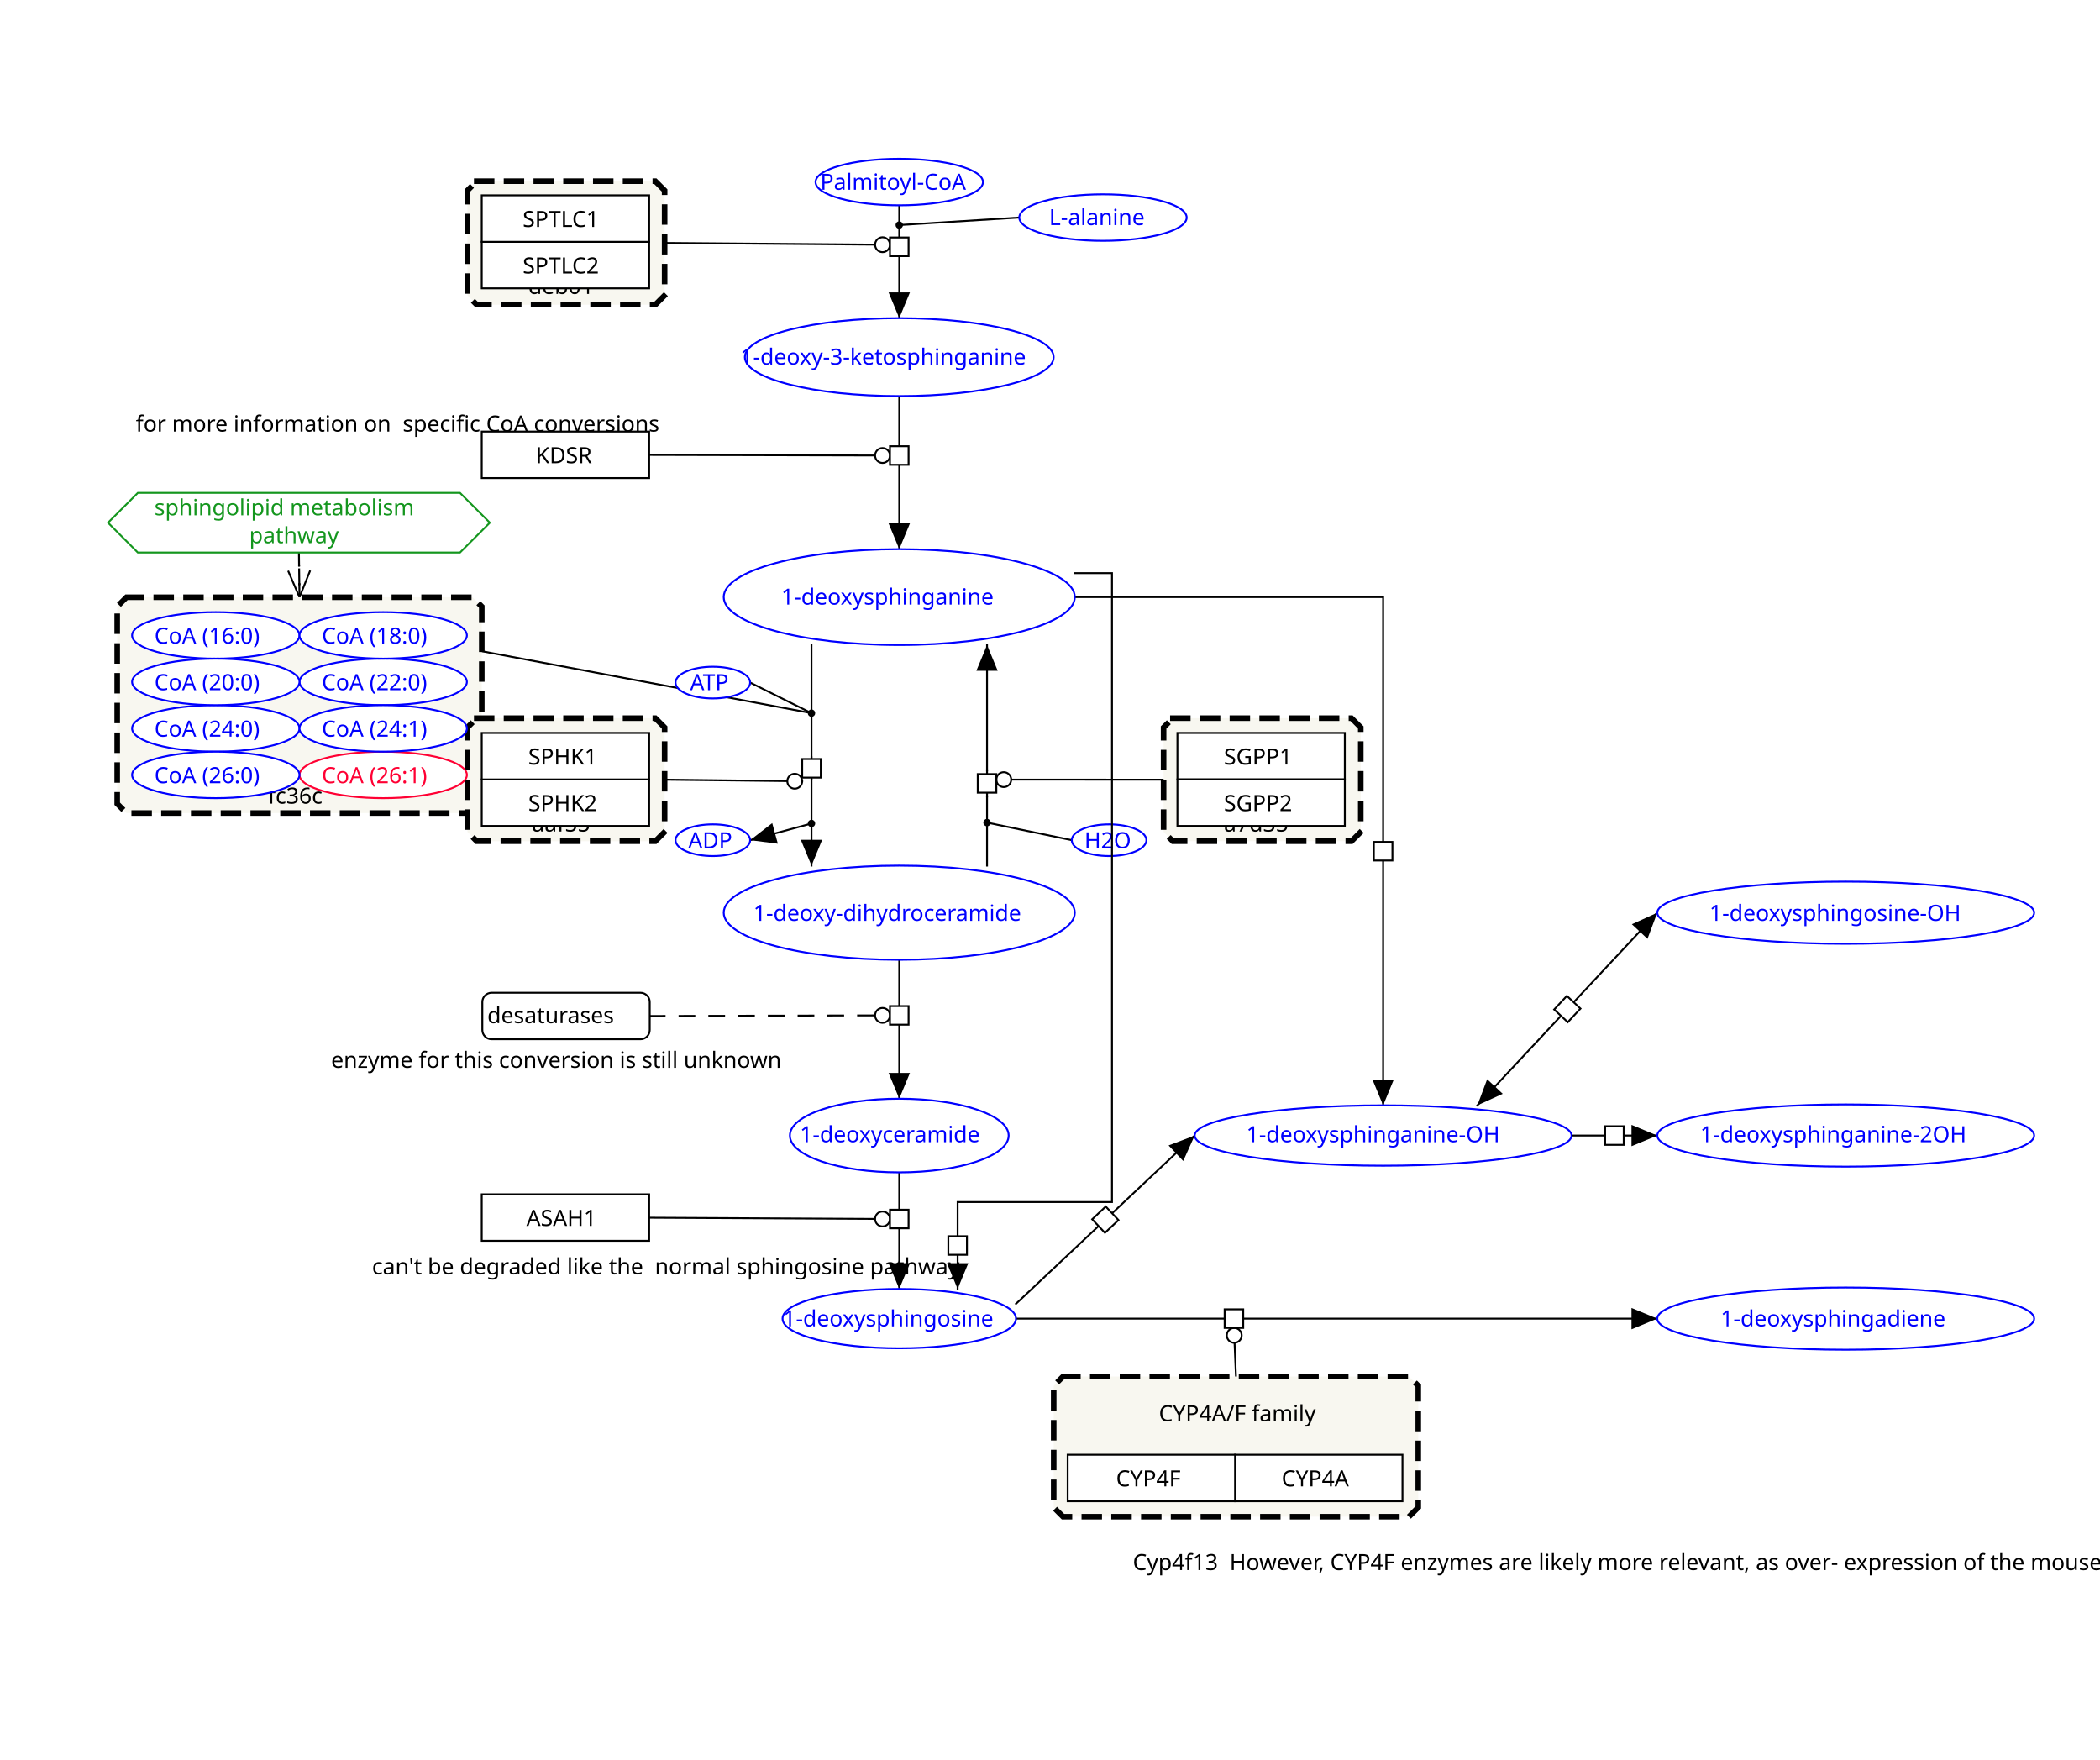
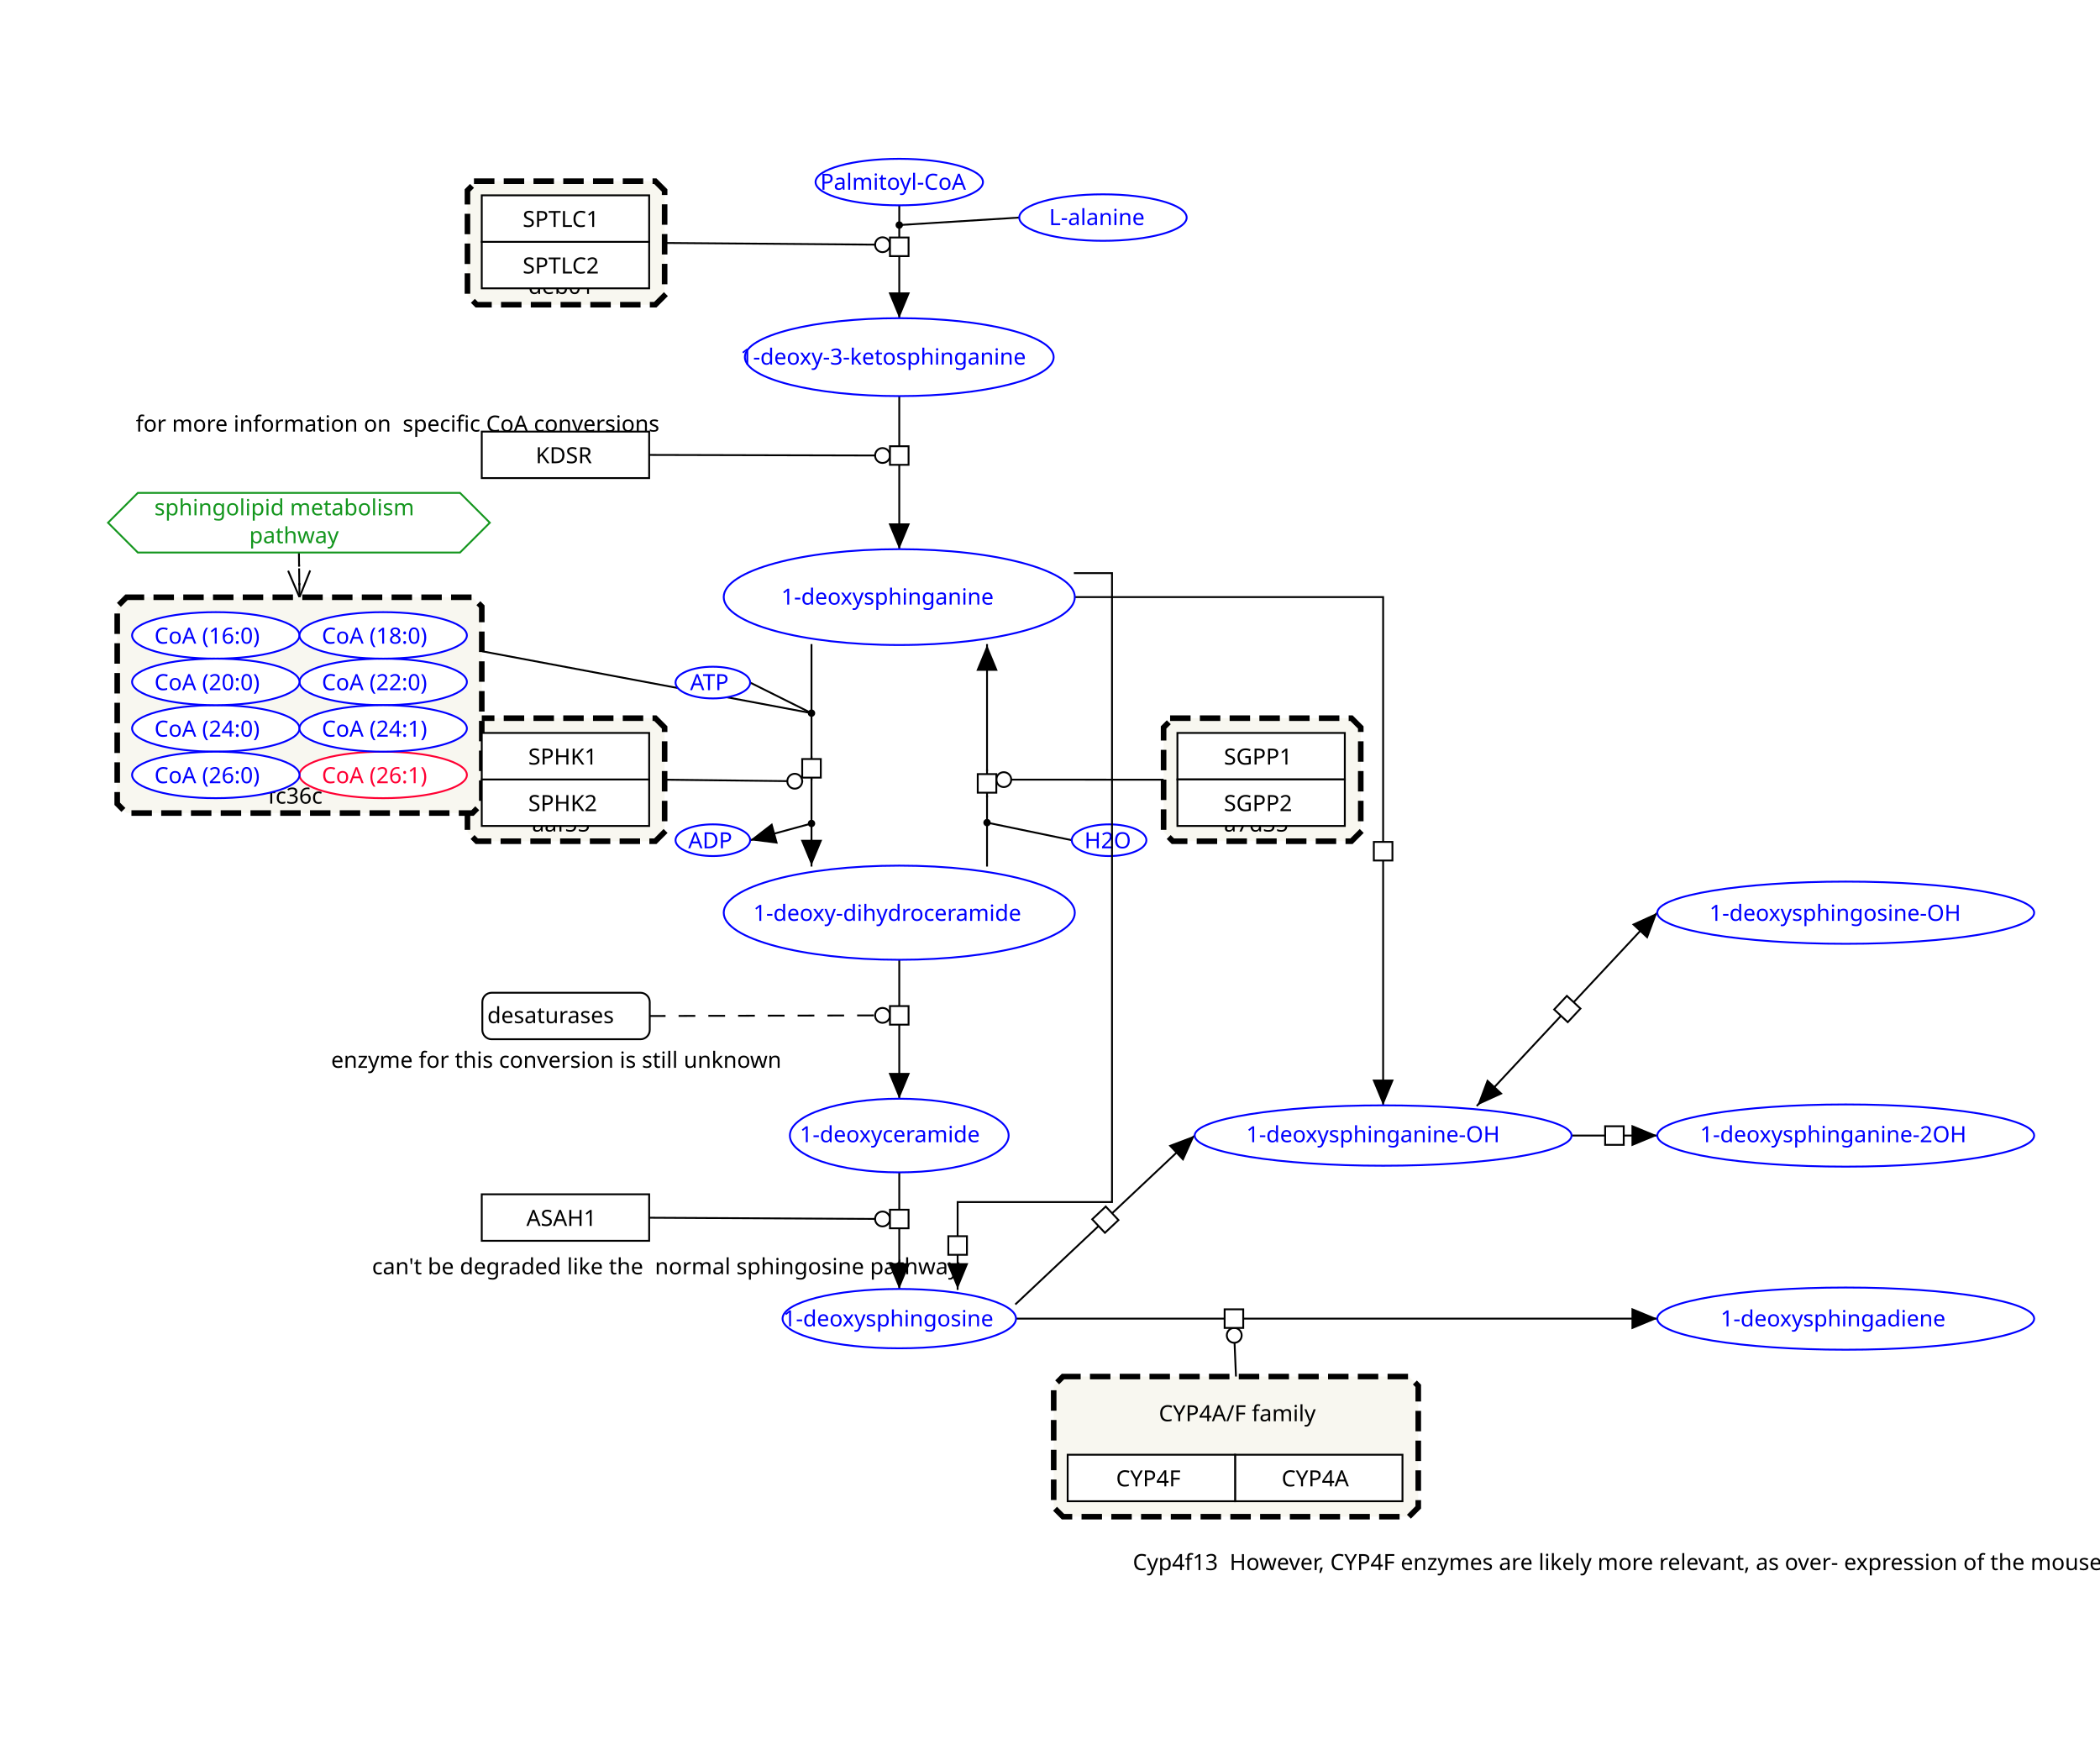
<svg xmlns="http://www.w3.org/2000/svg" fill-opacity="1" color-rendering="auto" color-interpolation="auto" text-rendering="auto" stroke="black" stroke-linecap="square" stroke-miterlimit="10" shape-rendering="auto" stroke-opacity="1" fill="black" stroke-dasharray="none" font-weight="normal" stroke-width="1" viewBox="0 0 1129 946" font-family="'Dialog'" font-style="normal" stroke-linejoin="miter" font-size="12px" stroke-dashoffset="0" image-rendering="auto">
  <defs id="genericDefs" />
  <g />
  <defs id="genericDefs" />
  <g>
    <g fill="white" text-rendering="geometricPrecision" color-interpolation="linearRGB" color-rendering="optimizeQuality" stroke="white" image-rendering="optimizeQuality">
      <rect x="-1" width="1131" height="948" y="-1" stroke="none" />
-       <path fill="none" d="M530.65 465.322 L530.65 442.207" stroke="black" />
-       <path fill="none" d="M576.205 451.653 L530.65 442.207" stroke="black" />
-       <path fill="none" d="M530.65 414.091 L530.65 346.728" stroke="black" />
-       <path fill="black" d="M536.391 360.587 L530.65 346.728 L524.91 360.587 Z" stroke="none" />
-       <path fill="none" d="M625.57 419.13 L535.65 419.091" stroke="black" />
-       <circle r="4" cx="539.65" cy="419.093" stroke="none" />
-       <circle fill="none" r="4" cx="539.65" cy="419.093" stroke="black" />
-       <path fill="none" d="M530.65 442.207 L530.65 428.149" stroke="black" />
-       <circle fill="black" r="1.5" cx="530.65" cy="442.207" stroke="none" />
-       <circle fill="none" r="1.5" cx="530.65" cy="442.207" stroke="black" />
-       <text fill="black" x="531" xml:space="preserve" y="447" stroke="none" />
-       <path fill="none" d="M530.65 428.149 L530.65 426.12" stroke="black" />
-       <path fill="none" d="M530.65 416.12 L530.65 414.091" stroke="black" />
-       <rect x="525.65" width="10" height="10" y="416.12" transform="translate(530.6504,421.1198) rotate(-90) translate(-530.6504,-421.1198)" stroke="none" />
-       <rect x="525.65" y="416.12" transform="translate(530.6504,421.1198) rotate(-90) translate(-530.6504,-421.1198)" fill="none" width="10" height="10" stroke="black" />
-     </g>
-     <g font-size="10px" text-rendering="geometricPrecision" image-rendering="optimizeQuality" color-rendering="optimizeQuality" font-family="sans-serif" color-interpolation="linearRGB" font-weight="bold">
-       <text x="530" xml:space="preserve" y="425" stroke="none" />
-       <path fill="none" d="M436.276 346.728 L436.276 383.364" />
-       <path fill="none" d="M259.014 350.063 L436.276 383.364" />
-       <path fill="none" d="M403.301 366.924 L436.276 383.364" />
-       <path fill="none" d="M436.276 442.661 L436.276 465.322" />
-       <path d="M430.536 451.464 L436.276 465.322 L442.017 451.464 Z" stroke="none" />
-       <path fill="none" d="M436.276 442.661 L403.301 451.653" />
-       <path d="M415.161 442.469 L403.301 451.653 L418.181 453.545 Z" stroke="none" />
-       <path fill="none" d="M357.313 419.13 L431.276 420" />
-     </g>
-     <g fill="white" text-rendering="geometricPrecision" color-interpolation="linearRGB" color-rendering="optimizeQuality" stroke="white" image-rendering="optimizeQuality">
+       <path fill="none" d="M436.276 346.728 L436.276 383.364" stroke="black" />
+       <path fill="none" d="M259.014 350.063 L436.276 383.364" stroke="black" />
+       <path fill="none" d="M403.301 366.924 L436.276 383.364" stroke="black" />
+       <path fill="none" d="M436.276 442.661 L436.276 465.322" stroke="black" />
+       <path fill="black" d="M430.536 451.464 L436.276 465.322 L442.017 451.464 Z" stroke="none" />
+       <path fill="none" d="M436.276 442.661 L403.301 451.653" stroke="black" />
+       <path fill="black" d="M415.161 442.469 L403.301 451.653 L418.181 453.545 Z" stroke="none" />
+       <path fill="none" d="M357.313 419.13 L431.276 420" stroke="black" />
      <circle r="4" cx="427.277" cy="419.953" stroke="none" />
      <circle fill="none" r="4" cx="427.277" cy="419.953" stroke="black" />
      <path fill="none" d="M436.276 383.364 L436.276 407.083" stroke="black" />
      <circle fill="black" r="1.5" cx="436.276" cy="383.364" stroke="none" />
      <circle fill="none" r="1.5" cx="436.276" cy="383.364" stroke="black" />
      <text fill="black" x="437" xml:space="preserve" y="388" stroke="none" />
      <path fill="none" d="M436.276 442.661 L436.276 418.942" stroke="black" />
      <circle fill="black" r="1.5" cx="436.276" cy="442.661" stroke="none" />
      <circle fill="none" r="1.5" cx="436.276" cy="442.661" stroke="black" />
      <text fill="black" x="437" xml:space="preserve" y="447" stroke="none" />
      <path fill="none" d="M436.276 407.083 L436.276 408.013" stroke="black" />
      <path fill="none" d="M436.276 418.013 L436.276 418.942" stroke="black" />
      <rect x="431.276" width="10" height="10" y="408.013" transform="translate(436.2763,413.0127) rotate(90) translate(-436.2763,-413.0127)" stroke="none" />
      <rect x="431.276" y="408.013" transform="translate(436.2763,413.0127) rotate(90) translate(-436.2763,-413.0127)" fill="none" width="10" height="10" stroke="black" />
    </g>
    <g font-size="10px" text-rendering="geometricPrecision" image-rendering="optimizeQuality" color-rendering="optimizeQuality" font-family="sans-serif" color-interpolation="linearRGB" font-weight="bold">
      <text x="436" xml:space="preserve" y="417" stroke="none" />
      <path fill="none" d="M483.463 110.369 L483.463 120.974" />
      <path fill="none" d="M547.979 116.953 L483.463 120.974" />
      <path fill="none" d="M483.463 136.579 L483.463 171.041" />
      <path d="M477.723 157.183 L483.463 171.041 L489.204 157.183 Z" stroke="none" />
      <path fill="none" d="M357.313 130.592 L478.463 131.579" />
    </g>
    <g fill="white" text-rendering="geometricPrecision" color-interpolation="linearRGB" color-rendering="optimizeQuality" stroke="white" image-rendering="optimizeQuality">
      <circle r="4" cx="474.464" cy="131.546" stroke="none" />
      <circle fill="none" r="4" cx="474.464" cy="131.546" stroke="black" />
      <path fill="none" d="M483.463 120.974 L483.463 128.776" stroke="black" />
      <circle fill="black" r="1.5" cx="483.463" cy="120.974" stroke="none" />
      <circle fill="none" r="1.5" cx="483.463" cy="120.974" stroke="black" />
      <text fill="black" x="484" xml:space="preserve" y="125" stroke="none" />
      <rect x="478.463" width="10" height="10" y="127.678" transform="translate(483.4634,132.6777) rotate(90) translate(-483.4634,-132.6777)" stroke="none" />
      <rect x="478.463" y="127.678" transform="translate(483.4634,132.6777) rotate(90) translate(-483.4634,-132.6777)" fill="none" width="10" height="10" stroke="black" />
    </g>
    <g font-size="10px" text-rendering="geometricPrecision" image-rendering="optimizeQuality" color-rendering="optimizeQuality" font-family="sans-serif" color-interpolation="linearRGB" font-weight="bold">
      <text x="483" xml:space="preserve" y="136" stroke="none" />
+       <path fill="none" d="M530.65 465.322 L530.65 442.207" />
+       <path fill="none" d="M576.205 451.653 L530.65 442.207" />
+       <path fill="none" d="M530.65 414.091 L530.65 346.728" />
+       <path d="M536.391 360.587 L530.65 346.728 L524.91 360.587 Z" stroke="none" />
+       <path fill="none" d="M625.57 419.13 L535.65 419.091" />
+     </g>
+     <g fill="white" text-rendering="geometricPrecision" color-interpolation="linearRGB" color-rendering="optimizeQuality" stroke="white" image-rendering="optimizeQuality">
+       <circle r="4" cx="539.65" cy="419.093" stroke="none" />
+       <circle fill="none" r="4" cx="539.65" cy="419.093" stroke="black" />
+       <path fill="none" d="M530.65 442.207 L530.65 428.149" stroke="black" />
+       <circle fill="black" r="1.5" cx="530.65" cy="442.207" stroke="none" />
+       <circle fill="none" r="1.5" cx="530.65" cy="442.207" stroke="black" />
+       <text fill="black" x="531" xml:space="preserve" y="447" stroke="none" />
+       <path fill="none" d="M530.65 428.149 L530.65 426.12" stroke="black" />
+       <path fill="none" d="M530.65 416.12 L530.65 414.091" stroke="black" />
+       <rect x="525.65" width="10" height="10" y="416.12" transform="translate(530.6504,421.1198) rotate(-90) translate(-530.6504,-421.1198)" stroke="none" />
+       <rect x="525.65" y="416.12" transform="translate(530.6504,421.1198) rotate(-90) translate(-530.6504,-421.1198)" fill="none" width="10" height="10" stroke="black" />
+     </g>
+     <g font-size="10px" text-rendering="geometricPrecision" image-rendering="optimizeQuality" color-rendering="optimizeQuality" font-family="sans-serif" color-interpolation="linearRGB" font-weight="bold">
+       <text x="530" xml:space="preserve" y="425" stroke="none" />
+       <path fill="none" d="M844.916 610.42 L862.948 610.42" />
+       <path fill="none" d="M872.948 610.42 L890.981 610.42" />
+       <path d="M877.123 616.161 L890.981 610.42 L877.123 604.68 Z" stroke="none" />
+     </g>
+     <g fill="white" text-rendering="geometricPrecision" color-interpolation="linearRGB" color-rendering="optimizeQuality" stroke="white" image-rendering="optimizeQuality">
+       <rect x="862.948" width="10" height="10" y="605.42" stroke="none" />
+       <rect fill="none" x="862.948" width="10" height="10" y="605.42" stroke="black" />
+     </g>
+     <g font-size="10px" text-rendering="geometricPrecision" image-rendering="optimizeQuality" color-rendering="optimizeQuality" font-family="sans-serif" color-interpolation="linearRGB" font-weight="bold">
+       <text x="867" xml:space="preserve" y="614" stroke="none" />
+       <path fill="none" d="M546.217 700.864 L590.608 659.069" />
+       <path fill="none" d="M597.889 652.215 L642.28 610.42" />
+       <path d="M636.125 624.1 L642.28 610.42 L628.255 615.741 Z" stroke="none" />
+       <path fill="none" d="M590.608 659.069 L590.608 659.069" />
+       <path fill="none" d="M597.889 652.215 L597.889 652.215" />
+     </g>
+     <g transform="translate(594.2486,655.642) rotate(-43.2741) translate(-594.2486,-655.642)" fill="white" text-rendering="geometricPrecision" color-rendering="optimizeQuality" image-rendering="optimizeQuality" color-interpolation="linearRGB" stroke="white">
+       <rect x="589.249" width="10" height="10" y="650.642" stroke="none" />
+       <rect fill="none" x="589.249" width="10" height="10" y="650.642" stroke="black" />
+     </g>
+     <g font-size="10px" text-rendering="geometricPrecision" image-rendering="optimizeQuality" color-rendering="optimizeQuality" font-family="sans-serif" color-interpolation="linearRGB" font-weight="bold">
+       <text x="594" xml:space="preserve" y="659" stroke="none" />
+       <path fill="none" d="M794.257 594.193 L839.206 546.065" />
+       <path d="M799.521 580.147 L794.257 594.193 L807.911 587.983 Z" stroke="none" />
+       <path fill="none" d="M846.032 538.757 L890.981 490.628" />
+       <path d="M885.717 504.675 L890.981 490.628 L877.327 496.838 Z" stroke="none" />
+     </g>
+     <g transform="translate(842.6191,542.4109) rotate(-46.9559) translate(-842.6191,-542.4109)" fill="white" text-rendering="geometricPrecision" color-rendering="optimizeQuality" image-rendering="optimizeQuality" color-interpolation="linearRGB" stroke="white">
+       <rect x="837.619" width="10" height="10" y="537.411" stroke="none" />
+       <rect fill="none" x="837.619" width="10" height="10" y="537.411" stroke="black" />
+     </g>
+     <g font-size="10px" text-rendering="geometricPrecision" image-rendering="optimizeQuality" color-rendering="optimizeQuality" font-family="sans-serif" color-interpolation="linearRGB" font-weight="bold">
+       <text x="842" xml:space="preserve" y="546" stroke="none" />
+       <path fill="none" d="M577.837 320.968 L743.598 320.968 L743.598 452.581" />
+       <path fill="none" d="M743.598 462.581 L743.598 594.193" />
+       <path d="M737.858 580.335 L743.598 594.193 L749.338 580.335 Z" stroke="none" />
+     </g>
+     <g transform="translate(743.5978,457.5808) rotate(90) translate(-743.5978,-457.5808)" fill="white" text-rendering="geometricPrecision" color-rendering="optimizeQuality" image-rendering="optimizeQuality" color-interpolation="linearRGB" stroke="white">
+       <rect x="738.598" width="10" height="10" y="452.581" stroke="none" />
+       <rect fill="none" x="738.598" width="10" height="10" y="452.581" stroke="black" />
+     </g>
+     <g font-size="10px" text-rendering="geometricPrecision" image-rendering="optimizeQuality" color-rendering="optimizeQuality" font-family="sans-serif" color-interpolation="linearRGB" font-weight="bold">
+       <text x="743" xml:space="preserve" y="461" stroke="none" />
    </g>
    <g text-rendering="geometricPrecision" stroke-dasharray="8,8" color-interpolation="linearRGB" color-rendering="optimizeQuality" image-rendering="optimizeQuality">
      <path fill="none" d="M160.706 297.009 L160.796 304.036" />
      <path fill="none" d="M160.924 314.036 L161.014 321.063" />
      <path stroke-dasharray="none" fill="none" d="M155.097 307.279 L161.014 321.063 L166.576 307.132" />
      <path fill="none" d="M160.796 304.036 L160.796 304.036" />
      <path fill="none" d="M160.924 314.036 L160.924 314.036" />
      <line y2="304.036" fill="none" x1="160.924" x2="160.796" y1="314.036" />
-       <path fill="rgb(248,247,240)" stroke-dasharray="none" d="M68.014 321.063 L254.014 321.063 L259.014 326.063 L259.014 432.063 L254.014 437.063 L68.014 437.063 L63.014 432.063 L63.014 326.063 Z" fill-rule="evenodd" stroke="none" />
-       <path fill="none" stroke-width="3" d="M68.014 321.063 L254.014 321.063 L259.014 326.063 L259.014 432.063 L254.014 437.063 L68.014 437.063 L63.014 432.063 L63.014 326.063 Z" fill-rule="evenodd" />
-       <text x="144" xml:space="preserve" stroke-dasharray="none" y="432" font-family="sans-serif" stroke="none">fc36c</text>
-       <path stroke-dasharray="none" fill="none" d="M546.217 700.864 L590.608 659.069" />
-       <path stroke-dasharray="none" fill="none" d="M597.889 652.215 L642.28 610.42" />
-       <path stroke-dasharray="none" d="M636.125 624.1 L642.28 610.42 L628.255 615.741 Z" stroke="none" />
-       <path stroke-dasharray="none" fill="none" d="M590.608 659.069 L590.608 659.069" />
-       <path stroke-dasharray="none" fill="none" d="M597.889 652.215 L597.889 652.215" />
-       <rect x="589.249" y="650.642" transform="translate(594.2486,655.642) rotate(-43.2741) translate(-594.2486,-655.642)" fill="white" width="10" stroke-dasharray="none" height="10" stroke="none" />
-       <rect x="589.249" y="650.642" transform="translate(594.2486,655.642) rotate(-43.2741) translate(-594.2486,-655.642)" fill="none" width="10" stroke-dasharray="none" height="10" />
-     </g>
-     <g font-size="10px" text-rendering="geometricPrecision" image-rendering="optimizeQuality" color-rendering="optimizeQuality" font-family="sans-serif" color-interpolation="linearRGB" font-weight="bold">
-       <text x="594" xml:space="preserve" y="659" stroke="none" />
-       <path fill="none" d="M546.217 708.836 L658.386 708.836" />
-       <path fill="none" d="M668.386 708.836 L890.981 708.836" />
-       <path d="M877.123 714.577 L890.981 708.836 L877.123 703.096 Z" stroke="none" />
-       <path fill="none" d="M664.484 739.973 L663.386 713.836" />
-     </g>
-     <g fill="white" text-rendering="geometricPrecision" color-interpolation="linearRGB" color-rendering="optimizeQuality" stroke="white" image-rendering="optimizeQuality">
-       <circle r="4" cx="663.554" cy="717.833" stroke="none" />
-       <circle fill="none" r="4" cx="663.554" cy="717.833" stroke="black" />
-       <rect x="658.386" width="10" height="10" y="703.837" stroke="none" />
-       <rect fill="none" x="658.386" width="10" height="10" y="703.837" stroke="black" />
+       <path stroke-dasharray="none" fill="none" d="M546.217 708.836 L658.386 708.836" />
+       <path stroke-dasharray="none" fill="none" d="M668.386 708.836 L890.981 708.836" />
+       <path stroke-dasharray="none" d="M877.123 714.577 L890.981 708.836 L877.123 703.096 Z" stroke="none" />
+       <path stroke-dasharray="none" fill="none" d="M664.484 739.973 L663.386 713.836" />
+       <circle fill="white" stroke-dasharray="none" r="4" cx="663.554" cy="717.833" stroke="none" />
+       <circle fill="none" stroke-dasharray="none" r="4" cx="663.554" cy="717.833" />
+       <rect x="658.386" y="703.837" fill="white" width="10" stroke-dasharray="none" height="10" stroke="none" />
+       <rect fill="none" x="658.386" width="10" stroke-dasharray="none" height="10" y="703.837" />
    </g>
    <g font-size="10px" text-rendering="geometricPrecision" image-rendering="optimizeQuality" color-rendering="optimizeQuality" font-family="sans-serif" color-interpolation="linearRGB" font-weight="bold">
      <text x="663" xml:space="preserve" y="712" stroke="none" />
-       <path fill="none" d="M794.257 594.193 L839.206 546.065" />
-       <path d="M799.521 580.147 L794.257 594.193 L807.911 587.983 Z" stroke="none" />
-       <path fill="none" d="M846.032 538.757 L890.981 490.628" />
-       <path d="M885.717 504.675 L890.981 490.628 L877.327 496.838 Z" stroke="none" />
-     </g>
-     <g transform="translate(842.6191,542.4109) rotate(-46.9559) translate(-842.6191,-542.4109)" fill="white" text-rendering="geometricPrecision" color-rendering="optimizeQuality" image-rendering="optimizeQuality" color-interpolation="linearRGB" stroke="white">
-       <rect x="837.619" width="10" height="10" y="537.411" stroke="none" />
-       <rect fill="none" x="837.619" width="10" height="10" y="537.411" stroke="black" />
-     </g>
-     <g font-size="10px" text-rendering="geometricPrecision" image-rendering="optimizeQuality" color-rendering="optimizeQuality" font-family="sans-serif" color-interpolation="linearRGB" font-weight="bold">
-       <text x="842" xml:space="preserve" y="546" stroke="none" />
    </g>
    <g fill="rgb(248,247,240)" text-rendering="geometricPrecision" color-interpolation="linearRGB" color-rendering="optimizeQuality" stroke="rgb(248,247,240)" image-rendering="optimizeQuality">
      <path d="M256.313 386.051 L352.313 386.051 L357.313 391.051 L357.313 447.209 L352.313 452.209 L256.313 452.209 L251.313 447.209 L251.313 391.051 Z" stroke="none" fill-rule="evenodd" />
    </g>
    <g text-rendering="geometricPrecision" stroke-dasharray="8,8" stroke-width="3" color-interpolation="linearRGB" color-rendering="optimizeQuality" image-rendering="optimizeQuality">
      <path fill="none" d="M256.313 386.051 L352.313 386.051 L357.313 391.051 L357.313 447.209 L352.313 452.209 L256.313 452.209 L251.313 447.209 L251.313 391.051 Z" fill-rule="evenodd" />
      <text x="286" y="447" font-family="sans-serif" stroke-dasharray="none" stroke="none" stroke-width="1" xml:space="preserve">aaf55</text>
    </g>
    <g fill="rgb(248,247,240)" text-rendering="geometricPrecision" color-interpolation="linearRGB" color-rendering="optimizeQuality" stroke="rgb(248,247,240)" image-rendering="optimizeQuality">
      <path d="M571.484 739.973 L757.484 739.973 L762.484 744.973 L762.484 810.298 L757.484 815.298 L571.484 815.298 L566.484 810.298 L566.484 744.973 Z" stroke="none" fill-rule="evenodd" />
    </g>
    <g text-rendering="geometricPrecision" stroke-dasharray="8,8" stroke-width="3" color-interpolation="linearRGB" color-rendering="optimizeQuality" image-rendering="optimizeQuality">
      <path fill="none" d="M571.484 739.973 L757.484 739.973 L762.484 744.973 L762.484 810.298 L757.484 815.298 L571.484 815.298 L566.484 810.298 L566.484 744.973 Z" fill-rule="evenodd" />
      <text x="623" y="764" font-family="sans-serif" stroke-dasharray="none" stroke="none" stroke-width="1" xml:space="preserve">CYP4A/F family </text>
-       <path fill="none" stroke-width="1" stroke-dasharray="none" d="M844.916 610.42 L862.948 610.42" />
-       <path fill="none" stroke-width="1" stroke-dasharray="none" d="M872.948 610.42 L890.981 610.42" />
-       <path stroke-width="1" stroke-dasharray="none" d="M877.123 616.161 L890.981 610.42 L877.123 604.68 Z" stroke="none" />
-     </g>
-     <g fill="white" text-rendering="geometricPrecision" color-interpolation="linearRGB" color-rendering="optimizeQuality" stroke="white" image-rendering="optimizeQuality">
-       <rect x="862.948" width="10" height="10" y="605.42" stroke="none" />
-       <rect fill="none" x="862.948" width="10" height="10" y="605.42" stroke="black" />
-     </g>
-     <g font-size="10px" text-rendering="geometricPrecision" image-rendering="optimizeQuality" color-rendering="optimizeQuality" font-family="sans-serif" color-interpolation="linearRGB" font-weight="bold">
-       <text x="867" xml:space="preserve" y="614" stroke="none" />
-       <path fill="none" d="M577.837 320.968 L743.598 320.968 L743.598 452.581" />
-       <path fill="none" d="M743.598 462.581 L743.598 594.193" />
-       <path d="M737.858 580.335 L743.598 594.193 L749.338 580.335 Z" stroke="none" />
-     </g>
-     <g transform="translate(743.5978,457.5808) rotate(90) translate(-743.5978,-457.5808)" fill="white" text-rendering="geometricPrecision" color-rendering="optimizeQuality" image-rendering="optimizeQuality" color-interpolation="linearRGB" stroke="white">
-       <rect x="738.598" width="10" height="10" y="452.581" stroke="none" />
-       <rect fill="none" x="738.598" width="10" height="10" y="452.581" stroke="black" />
-     </g>
-     <g font-size="10px" text-rendering="geometricPrecision" image-rendering="optimizeQuality" color-rendering="optimizeQuality" font-family="sans-serif" color-interpolation="linearRGB" font-weight="bold">
-       <text x="743" xml:space="preserve" y="461" stroke="none" />
+     </g>
+     <g fill="rgb(248,247,240)" text-rendering="geometricPrecision" color-interpolation="linearRGB" color-rendering="optimizeQuality" stroke="rgb(248,247,240)" image-rendering="optimizeQuality">
+       <path d="M68.014 321.063 L254.014 321.063 L259.014 326.063 L259.014 432.063 L254.014 437.063 L68.014 437.063 L63.014 432.063 L63.014 326.063 Z" stroke="none" fill-rule="evenodd" />
+     </g>
+     <g text-rendering="geometricPrecision" stroke-dasharray="8,8" stroke-width="3" color-interpolation="linearRGB" color-rendering="optimizeQuality" image-rendering="optimizeQuality">
+       <path fill="none" d="M68.014 321.063 L254.014 321.063 L259.014 326.063 L259.014 432.063 L254.014 437.063 L68.014 437.063 L63.014 432.063 L63.014 326.063 Z" fill-rule="evenodd" />
+       <text x="144" y="432" font-family="sans-serif" stroke-dasharray="none" stroke="none" stroke-width="1" xml:space="preserve">fc36c</text>
    </g>
    <g fill="rgb(248,247,240)" text-rendering="geometricPrecision" color-interpolation="linearRGB" color-rendering="optimizeQuality" stroke="rgb(248,247,240)" image-rendering="optimizeQuality">
      <path d="M256.313 97.388 L352.313 97.388 L357.313 102.388 L357.313 158.796 L352.313 163.796 L256.313 163.796 L251.313 158.796 L251.313 102.388 Z" stroke="none" fill-rule="evenodd" />
    </g>
    <g text-rendering="geometricPrecision" stroke-dasharray="8,8" stroke-width="3" color-interpolation="linearRGB" color-rendering="optimizeQuality" image-rendering="optimizeQuality">
      <path fill="none" d="M256.313 97.388 L352.313 97.388 L357.313 102.388 L357.313 158.796 L352.313 163.796 L256.313 163.796 L251.313 158.796 L251.313 102.388 Z" fill-rule="evenodd" />
      <text x="284" y="158" font-family="sans-serif" stroke-dasharray="none" stroke="none" stroke-width="1" xml:space="preserve">deb01</text>
      <path fill="none" stroke-width="1" stroke-dasharray="none" d="M483.463 630.218 L483.463 650.287" />
      <path fill="none" stroke-width="1" stroke-dasharray="none" d="M483.463 660.287 L483.463 692.891" />
      <path stroke-width="1" stroke-dasharray="none" d="M477.723 679.033 L483.463 692.891 L489.204 679.033 Z" stroke="none" />
      <path fill="none" stroke-width="1" stroke-dasharray="none" d="M349.313 654.596 L478.463 655.287" />
    </g>
    <g fill="white" text-rendering="geometricPrecision" color-interpolation="linearRGB" color-rendering="optimizeQuality" stroke="white" image-rendering="optimizeQuality">
      <circle r="4" cx="474.463" cy="655.266" stroke="none" />
      <circle fill="none" r="4" cx="474.463" cy="655.266" stroke="black" />
      <rect x="478.463" width="10" height="10" y="650.287" transform="translate(483.4634,655.2873) rotate(90) translate(-483.4634,-655.2873)" stroke="none" />
      <rect x="478.463" y="650.287" transform="translate(483.4634,655.2873) rotate(90) translate(-483.4634,-655.2873)" fill="none" width="10" height="10" stroke="black" />
    </g>
    <g font-size="10px" text-rendering="geometricPrecision" image-rendering="optimizeQuality" color-rendering="optimizeQuality" font-family="sans-serif" color-interpolation="linearRGB" font-weight="bold">
      <text x="483" xml:space="preserve" y="659" stroke="none" />
    </g>
    <g fill="rgb(248,247,240)" text-rendering="geometricPrecision" color-interpolation="linearRGB" color-rendering="optimizeQuality" stroke="rgb(248,247,240)" image-rendering="optimizeQuality">
      <path d="M630.57 386.051 L726.57 386.051 L731.57 391.051 L731.57 447.209 L726.57 452.209 L630.57 452.209 L625.57 447.209 L625.57 391.051 Z" stroke="none" fill-rule="evenodd" />
    </g>
    <g text-rendering="geometricPrecision" stroke-dasharray="8,8" stroke-width="3" color-interpolation="linearRGB" color-rendering="optimizeQuality" image-rendering="optimizeQuality">
      <path fill="none" d="M630.57 386.051 L726.57 386.051 L731.57 391.051 L731.57 447.209 L726.57 452.209 L630.57 452.209 L625.57 447.209 L625.57 391.051 Z" fill-rule="evenodd" />
      <text x="658" y="447" font-family="sans-serif" stroke-dasharray="none" stroke="none" stroke-width="1" xml:space="preserve">a7d35</text>
      <path fill="none" stroke-width="1" stroke-dasharray="none" d="M483.463 212.92 L483.463 239.873" />
      <path fill="none" stroke-width="1" stroke-dasharray="none" d="M483.463 249.873 L483.463 295.208" />
      <path stroke-width="1" stroke-dasharray="none" d="M477.723 281.35 L483.463 295.208 L489.204 281.35 Z" stroke="none" />
      <path fill="none" stroke-width="1" stroke-dasharray="none" d="M349.313 244.551 L478.463 244.873" />
    </g>
    <g fill="white" text-rendering="geometricPrecision" color-interpolation="linearRGB" color-rendering="optimizeQuality" stroke="white" image-rendering="optimizeQuality">
      <circle r="4" cx="474.463" cy="244.863" stroke="none" />
      <circle fill="none" r="4" cx="474.463" cy="244.863" stroke="black" />
      <rect x="478.463" width="10" height="10" y="239.873" transform="translate(483.4634,244.8729) rotate(90) translate(-483.4634,-244.8729)" stroke="none" />
      <rect x="478.463" y="239.873" transform="translate(483.4634,244.8729) rotate(90) translate(-483.4634,-244.8729)" fill="none" width="10" height="10" stroke="black" />
    </g>
    <g font-size="10px" text-rendering="geometricPrecision" image-rendering="optimizeQuality" color-rendering="optimizeQuality" font-family="sans-serif" color-interpolation="linearRGB" font-weight="bold">
      <text x="483" xml:space="preserve" y="248" stroke="none" />
      <path fill="none" d="M483.463 515.935 L483.463 540.81" />
      <path fill="none" d="M483.463 550.81 L483.463 590.623" />
      <path d="M477.723 576.764 L483.463 590.623 L489.204 576.764 Z" stroke="none" />
    </g>
    <g text-rendering="geometricPrecision" stroke-dasharray="8,8" color-interpolation="linearRGB" color-rendering="optimizeQuality" image-rendering="optimizeQuality">
      <path fill="none" d="M349.313 546.156 L478.463 545.81" />
      <circle fill="white" stroke-dasharray="none" r="4" cx="474.463" cy="545.821" stroke="none" />
      <circle fill="none" stroke-dasharray="none" r="4" cx="474.463" cy="545.821" />
      <rect x="478.463" y="540.81" transform="translate(483.4634,545.8099) rotate(90) translate(-483.4634,-545.8099)" fill="white" width="10" stroke-dasharray="none" height="10" stroke="none" />
      <rect x="478.463" y="540.81" transform="translate(483.4634,545.8099) rotate(90) translate(-483.4634,-545.8099)" fill="none" width="10" stroke-dasharray="none" height="10" />
    </g>
    <g font-size="10px" text-rendering="geometricPrecision" image-rendering="optimizeQuality" color-rendering="optimizeQuality" font-family="sans-serif" color-interpolation="linearRGB" font-weight="bold">
      <text x="483" xml:space="preserve" y="549" stroke="none" />
    </g>
    <g fill="white" text-rendering="geometricPrecision" color-interpolation="linearRGB" color-rendering="optimizeQuality" stroke="white" image-rendering="optimizeQuality">
      <rect x="259.313" y="533.656" width="90" rx="5" ry="5" height="25" stroke="none" />
      <rect x="259.313" y="533.656" fill="none" width="90" rx="5" ry="5" height="25" stroke="black" />
      <text fill="black" x="262" xml:space="preserve" y="550" font-family="sans-serif" stroke="none">desaturases </text>
      <rect x="664" width="90" height="25" y="782" stroke="none" />
      <rect fill="none" x="664" width="90" height="25" y="782" stroke="black" />
      <text fill="black" x="689" xml:space="preserve" y="799" font-family="sans-serif" stroke="none">CYP4A</text>
-       <rect x="574" width="90" height="25" y="782" stroke="none" />
-       <rect fill="none" x="574" width="90" height="25" y="782" stroke="black" />
-       <text fill="black" x="600" xml:space="preserve" y="799" font-family="sans-serif" stroke="none">CYP4F</text>
-       <ellipse rx="101.318" ry="16.72" cx="992.299" cy="490.628" stroke="none" />
-       <ellipse rx="101.318" fill="none" ry="16.72" cx="992.299" cy="490.628" stroke="blue" />
-       <text fill="blue" x="919" xml:space="preserve" y="495" font-family="sans-serif" stroke="none">1-deoxysphingosine-OH</text>
-       <ellipse rx="45" ry="12.5" cx="206.014" cy="416.563" stroke="none" />
-       <ellipse rx="45" fill="none" ry="12.5" cx="206.014" cy="416.563" stroke="rgb(255,0,51)" />
-       <text fill="rgb(255,0,51)" x="173" xml:space="preserve" y="421" font-family="sans-serif" stroke="none">CoA (26:1)</text>
-       <ellipse rx="83.009" ry="20.94" cx="483.463" cy="191.981" stroke="none" />
-       <ellipse rx="83.009" fill="none" ry="20.94" cx="483.463" cy="191.981" stroke="blue" />
-       <text fill="blue" x="398" xml:space="preserve" y="196" font-family="sans-serif" stroke="none">1-deoxy-3-ketosphinganine</text>
+       <ellipse rx="101.318" ry="16.227" cx="743.598" cy="610.42" stroke="none" />
+       <ellipse rx="101.318" fill="none" ry="16.227" cx="743.598" cy="610.42" stroke="blue" />
+       <text fill="blue" x="670" xml:space="preserve" y="614" font-family="sans-serif" stroke="none">1-deoxysphinganine-OH</text>
      <ellipse rx="58.813" ry="19.798" cx="483.463" cy="610.42" stroke="none" />
      <ellipse rx="58.813" fill="none" ry="19.798" cx="483.463" cy="610.42" stroke="blue" />
      <text fill="blue" x="430" xml:space="preserve" y="614" font-family="sans-serif" stroke="none">1-deoxyceramide</text>
-       <ellipse rx="101.318" ry="16.72" cx="992.299" cy="610.42" stroke="none" />
-       <ellipse rx="101.318" fill="none" ry="16.72" cx="992.299" cy="610.42" stroke="blue" />
-       <text fill="blue" x="914" xml:space="preserve" y="614" font-family="sans-serif" stroke="none">1-deoxysphinganine-2OH</text>
-       <ellipse rx="62.754" ry="15.946" cx="483.463" cy="708.837" stroke="none" />
-       <ellipse rx="62.754" fill="none" ry="15.946" cx="483.463" cy="708.837" stroke="blue" />
-       <text fill="blue" x="421" xml:space="preserve" y="713" font-family="sans-serif" stroke="none">1-deoxysphingosine</text>
      <path d="M58.071 280.987 L74.092 264.965 L247.319 264.965 L263.341 280.987 L247.319 297.009 L74.092 297.009 Z" stroke="none" fill-rule="evenodd" />
      <path fill="none" d="M58.071 280.987 L74.092 264.965 L247.319 264.965 L263.341 280.987 L247.319 297.009 L74.092 297.009 Z" fill-rule="evenodd" stroke="rgb(20,150,30)" />
      <text fill="rgb(20,150,30)" x="83" xml:space="preserve" y="277" font-family="sans-serif" stroke="none">sphingolipid metabolism </text>
      <text fill="rgb(20,150,30)" x="134" xml:space="preserve" y="292" font-family="sans-serif" stroke="none">pathway</text>
-       <ellipse rx="101.318" ry="16.227" cx="743.598" cy="610.42" stroke="none" />
-       <ellipse rx="101.318" fill="none" ry="16.227" cx="743.598" cy="610.42" stroke="blue" />
-       <text fill="blue" x="670" xml:space="preserve" y="614" font-family="sans-serif" stroke="none">1-deoxysphinganine-OH</text>
+       <ellipse rx="45" ry="12.5" cx="206.014" cy="416.563" stroke="none" />
+       <ellipse rx="45" fill="none" ry="12.5" cx="206.014" cy="416.563" stroke="rgb(255,0,51)" />
+       <text fill="rgb(255,0,51)" x="173" xml:space="preserve" y="421" font-family="sans-serif" stroke="none">CoA (26:1)</text>
+       <ellipse rx="62.754" ry="15.946" cx="483.463" cy="708.837" stroke="none" />
+       <ellipse rx="62.754" fill="none" ry="15.946" cx="483.463" cy="708.837" stroke="blue" />
+       <text fill="blue" x="421" xml:space="preserve" y="713" font-family="sans-serif" stroke="none">1-deoxysphingosine</text>
      <ellipse rx="101.318" ry="16.72" cx="992.299" cy="708.837" stroke="none" />
      <ellipse rx="101.318" fill="none" ry="16.72" cx="992.299" cy="708.837" stroke="blue" />
      <text fill="blue" x="925" xml:space="preserve" y="713" font-family="sans-serif" stroke="none">1-deoxysphingadiene</text>
+       <ellipse rx="101.318" ry="16.72" cx="992.299" cy="490.628" stroke="none" />
+       <ellipse rx="101.318" fill="none" ry="16.72" cx="992.299" cy="490.628" stroke="blue" />
+       <text fill="blue" x="919" xml:space="preserve" y="495" font-family="sans-serif" stroke="none">1-deoxysphingosine-OH</text>
+       <ellipse rx="101.318" ry="16.72" cx="992.299" cy="610.42" stroke="none" />
+       <ellipse rx="101.318" fill="none" ry="16.72" cx="992.299" cy="610.42" stroke="blue" />
+       <text fill="blue" x="914" xml:space="preserve" y="614" font-family="sans-serif" stroke="none">1-deoxysphinganine-2OH</text>
+       <ellipse rx="83.009" ry="20.94" cx="483.463" cy="191.981" stroke="none" />
+       <ellipse rx="83.009" fill="none" ry="20.94" cx="483.463" cy="191.981" stroke="blue" />
+       <text fill="blue" x="398" xml:space="preserve" y="196" font-family="sans-serif" stroke="none">1-deoxy-3-ketosphinganine</text>
+       <rect x="574" width="90" height="25" y="782" stroke="none" />
+       <rect fill="none" x="574" width="90" height="25" y="782" stroke="black" />
+       <text fill="black" x="600" xml:space="preserve" y="799" font-family="sans-serif" stroke="none">CYP4F</text>
      <ellipse rx="45" ry="12.5" cx="483.463" cy="97.869" stroke="none" />
      <ellipse rx="45" fill="none" ry="12.5" cx="483.463" cy="97.869" stroke="blue" />
      <text fill="blue" x="441" xml:space="preserve" y="102" font-family="sans-serif" stroke="none">Palmitoyl-CoA</text>
      <ellipse rx="45" ry="12.5" cx="206.014" cy="366.563" stroke="none" />
      <ellipse rx="45" fill="none" ry="12.5" cx="206.014" cy="366.563" stroke="blue" />
      <text fill="blue" x="173" xml:space="preserve" y="371" font-family="sans-serif" stroke="none">CoA (22:0)</text>
      <ellipse rx="45" ry="12.5" cx="116.014" cy="391.563" stroke="none" />
      <ellipse rx="45" fill="none" ry="12.5" cx="116.014" cy="391.563" stroke="blue" />
      <text fill="blue" x="83" xml:space="preserve" y="396" font-family="sans-serif" stroke="none">CoA (24:0)</text>
      <rect x="259" width="90" height="25" y="232" stroke="none" />
      <rect fill="none" x="259" width="90" height="25" y="232" stroke="black" />
      <text fill="black" x="288" xml:space="preserve" y="249" font-family="sans-serif" stroke="none">KDSR</text>
      <ellipse rx="45" ry="12.5" cx="592.978" cy="116.953" stroke="none" />
      <ellipse rx="45" fill="none" ry="12.5" cx="592.978" cy="116.953" stroke="blue" />
      <text fill="blue" x="564" xml:space="preserve" y="121" font-family="sans-serif" stroke="none">L-alanine</text>
      <ellipse rx="45" ry="12.5" cx="116.014" cy="341.563" stroke="none" />
      <ellipse rx="45" fill="none" ry="12.5" cx="116.014" cy="341.563" stroke="blue" />
      <text fill="blue" x="83" xml:space="preserve" y="346" font-family="sans-serif" stroke="none">CoA (16:0)</text>
      <rect x="633" width="90" height="25" y="394" stroke="none" />
      <rect fill="none" x="633" width="90" height="25" y="394" stroke="black" />
      <text fill="black" x="658" xml:space="preserve" y="411" font-family="sans-serif" stroke="none">SGPP1</text>
      <rect x="259" width="90" height="25" y="642" stroke="none" />
      <rect fill="none" x="259" width="90" height="25" y="642" stroke="black" />
      <text fill="black" x="283" xml:space="preserve" y="659" font-family="sans-serif" stroke="none">ASAH1</text>
      <ellipse rx="45" ry="12.5" cx="206.014" cy="341.563" stroke="none" />
      <ellipse rx="45" fill="none" ry="12.5" cx="206.014" cy="341.563" stroke="blue" />
      <text fill="blue" x="173" xml:space="preserve" y="346" font-family="sans-serif" stroke="none">CoA (18:0)</text>
      <ellipse rx="94.374" ry="25.76" cx="483.463" cy="320.968" stroke="none" />
      <ellipse rx="94.374" fill="none" ry="25.76" cx="483.463" cy="320.968" stroke="blue" />
      <text fill="blue" x="420" xml:space="preserve" y="325" font-family="sans-serif" stroke="none">1-deoxysphinganine</text>
      <ellipse rx="20.062" ry="8.519" cx="383.238" cy="366.924" stroke="none" />
      <ellipse rx="20.062" fill="none" ry="8.519" cx="383.238" cy="366.924" stroke="blue" />
      <text fill="blue" x="371" xml:space="preserve" y="371" font-family="sans-serif" stroke="none">ATP</text>
      <rect x="259" width="90" height="25" y="130" stroke="none" />
      <rect fill="none" x="259" width="90" height="25" y="130" stroke="black" />
      <text fill="black" x="281" xml:space="preserve" y="147" font-family="sans-serif" stroke="none">SPTLC2</text>
      <ellipse rx="20.062" ry="8.519" cx="596.267" cy="451.653" stroke="none" />
      <ellipse rx="20.062" fill="none" ry="8.519" cx="596.267" cy="451.653" stroke="blue" />
      <text fill="blue" x="583" xml:space="preserve" y="456" font-family="sans-serif" stroke="none">H2O</text>
      <rect x="259" width="90" height="25" y="419" stroke="none" />
      <rect fill="none" x="259" width="90" height="25" y="419" stroke="black" />
      <text fill="black" x="284" xml:space="preserve" y="436" font-family="sans-serif" stroke="none">SPHK2</text>
      <rect x="259" width="90" height="25" y="105" stroke="none" />
      <rect fill="none" x="259" width="90" height="25" y="105" stroke="black" />
      <text fill="black" x="281" xml:space="preserve" y="122" font-family="sans-serif" stroke="none">SPTLC1</text>
      <ellipse rx="45" ry="12.5" cx="206.014" cy="391.563" stroke="none" />
      <ellipse rx="45" fill="none" ry="12.5" cx="206.014" cy="391.563" stroke="blue" />
      <text fill="blue" x="173" xml:space="preserve" y="396" font-family="sans-serif" stroke="none">CoA (24:1)</text>
      <rect x="259" width="90" height="25" y="394" stroke="none" />
      <rect fill="none" x="259" width="90" height="25" y="394" stroke="black" />
      <text fill="black" x="284" xml:space="preserve" y="411" font-family="sans-serif" stroke="none">SPHK1</text>
      <ellipse rx="94.374" ry="25.306" cx="483.463" cy="490.628" stroke="none" />
      <ellipse rx="94.374" fill="none" ry="25.306" cx="483.463" cy="490.628" stroke="blue" />
      <text fill="blue" x="405" xml:space="preserve" y="495" font-family="sans-serif" stroke="none">1-deoxy-dihydroceramide</text>
      <ellipse rx="20.062" ry="8.519" cx="383.238" cy="451.653" stroke="none" />
      <ellipse rx="20.062" fill="none" ry="8.519" cx="383.238" cy="451.653" stroke="blue" />
      <text fill="blue" x="370" xml:space="preserve" y="456" font-family="sans-serif" stroke="none">ADP</text>
      <rect x="633" width="90" height="25" y="419" stroke="none" />
      <rect fill="none" x="633" width="90" height="25" y="419" stroke="black" />
      <text fill="black" x="658" xml:space="preserve" y="436" font-family="sans-serif" stroke="none">SGPP2</text>
      <ellipse rx="45" ry="12.5" cx="116.014" cy="366.563" stroke="none" />
      <ellipse rx="45" fill="none" ry="12.5" cx="116.014" cy="366.563" stroke="blue" />
      <text fill="blue" x="83" xml:space="preserve" y="371" font-family="sans-serif" stroke="none">CoA (20:0)</text>
      <ellipse rx="45" ry="12.5" cx="116.014" cy="416.563" stroke="none" />
      <ellipse rx="45" fill="none" ry="12.5" cx="116.014" cy="416.563" stroke="blue" />
      <text fill="blue" x="83" xml:space="preserve" y="421" font-family="sans-serif" stroke="none">CoA (26:0)</text>
      <path fill="none" d="M577.837 308.088 L597.837 308.088 L597.837 646.172 L514.84 646.172 L514.84 664.531" stroke="black" />
      <path fill="none" d="M514.84 674.531 L514.84 692.891" stroke="black" />
      <path fill="black" d="M509.1 679.033 L514.84 692.891 L520.581 679.033 Z" stroke="none" />
      <rect x="509.84" width="10" height="10" y="664.531" transform="translate(514.8402,669.5312) rotate(90) translate(-514.8402,-669.5312)" stroke="none" />
      <rect x="509.84" y="664.531" transform="translate(514.8402,669.5312) rotate(90) translate(-514.8402,-669.5312)" fill="none" width="10" height="10" stroke="black" />
    </g>
    <g font-size="10px" text-rendering="geometricPrecision" image-rendering="optimizeQuality" color-rendering="optimizeQuality" font-family="sans-serif" color-interpolation="linearRGB" font-weight="bold">
      <text x="514" xml:space="preserve" y="673" stroke="none" />
-       <text x="200" font-size="12px" y="685" font-family="'Dialog'" stroke="none" font-weight="normal" xml:space="preserve">can't be degraded like the  normal sphingosine pathway  </text>
-       <text x="73" font-size="12px" y="232" font-family="'Dialog'" stroke="none" font-weight="normal" xml:space="preserve">for more information on  specific CoA conversions </text>
      <text x="609" font-size="12px" y="844" font-family="'Dialog'" stroke="none" font-weight="normal" xml:space="preserve">Cyp4f13

However, CYP4F enzymes are likely more relevant, as over-
expression of the mouse orthologue Cyp4f13 but not of Cyp4a10 increased the formation of 1-deoxySL downstream products. Generally, mice express a broader spectrum of Cyp4a and Cyp4f isoenzymes than humans and therefore also seem to have a higher capacity to metabolize 1-deoxySLs. This might explain why 1-deoxySL plasma levels are lower in mice compared to humans, which should be considered when studying the physiological and pathophysiological effects of 1-deoxySL in rodent models.</text>
      <text x="178" font-size="12px" y="574" font-family="'Dialog'" stroke="none" font-weight="normal" xml:space="preserve">enzyme for this conversion is still unknown  </text>
+       <text x="73" font-size="12px" y="232" font-family="'Dialog'" stroke="none" font-weight="normal" xml:space="preserve">for more information on  specific CoA conversions </text>
+       <text x="200" font-size="12px" y="685" font-family="'Dialog'" stroke="none" font-weight="normal" xml:space="preserve">can't be degraded like the  normal sphingosine pathway  </text>
    </g>
  </g>
</svg>
